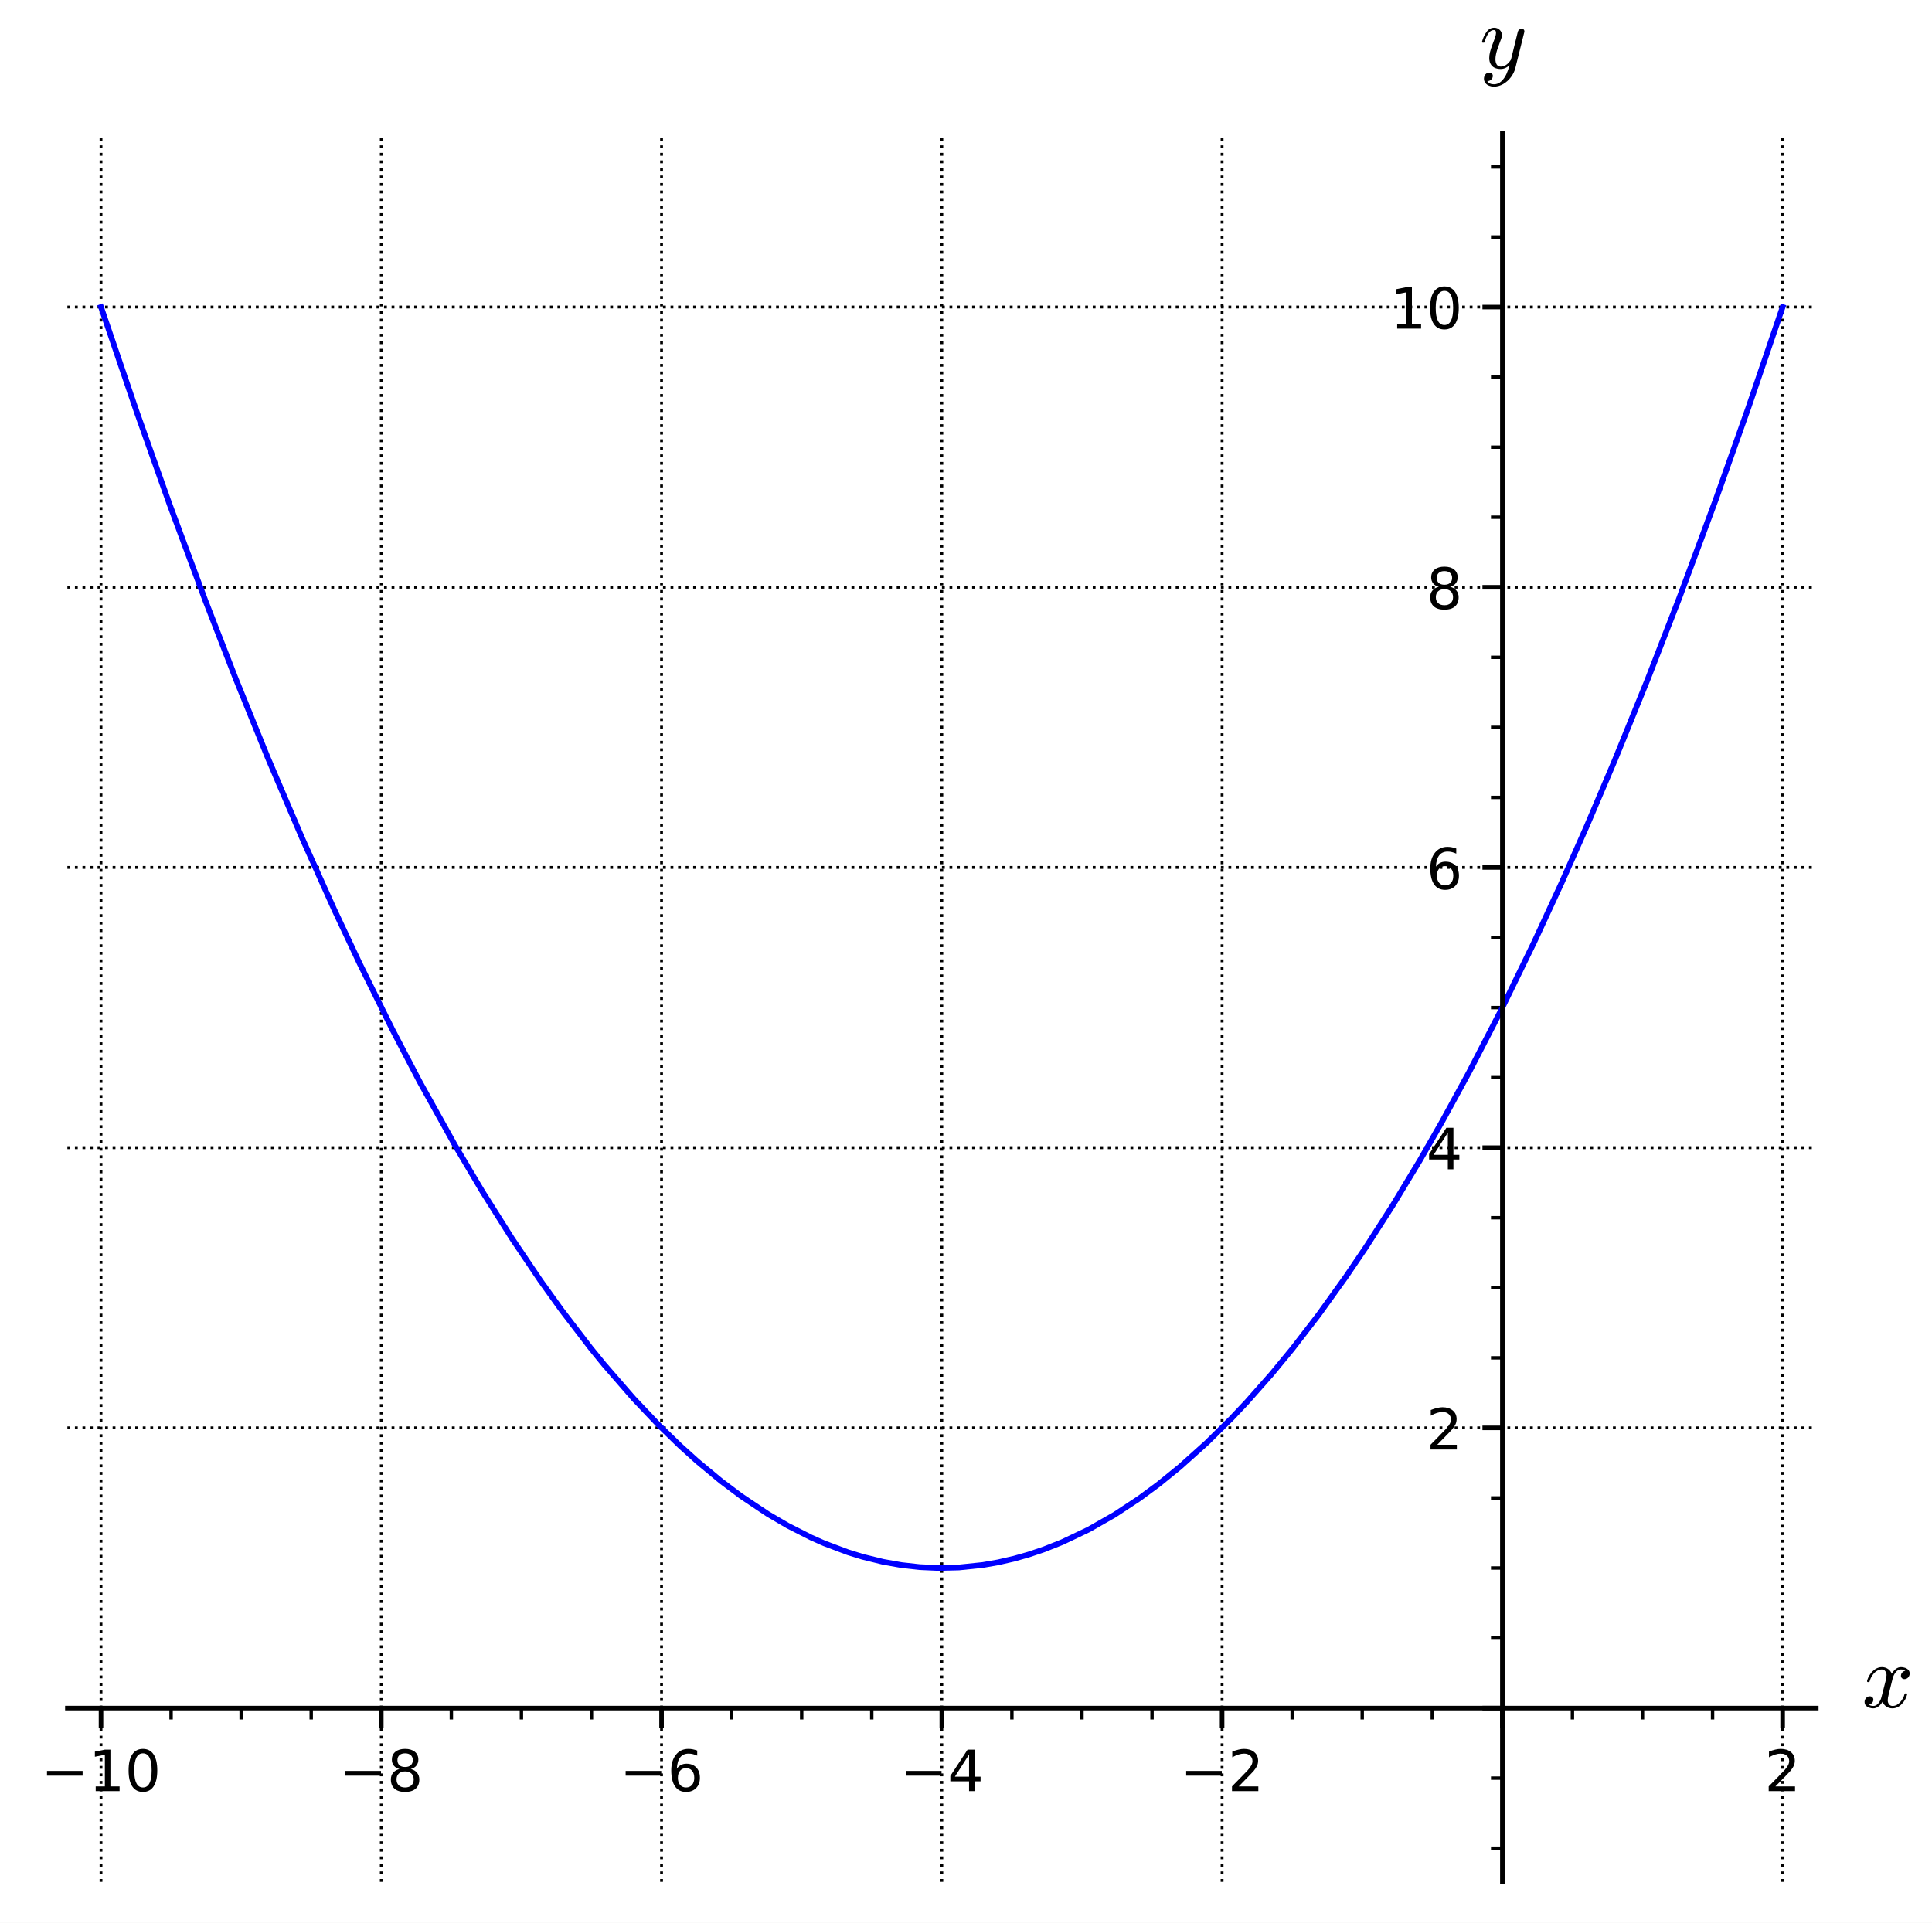
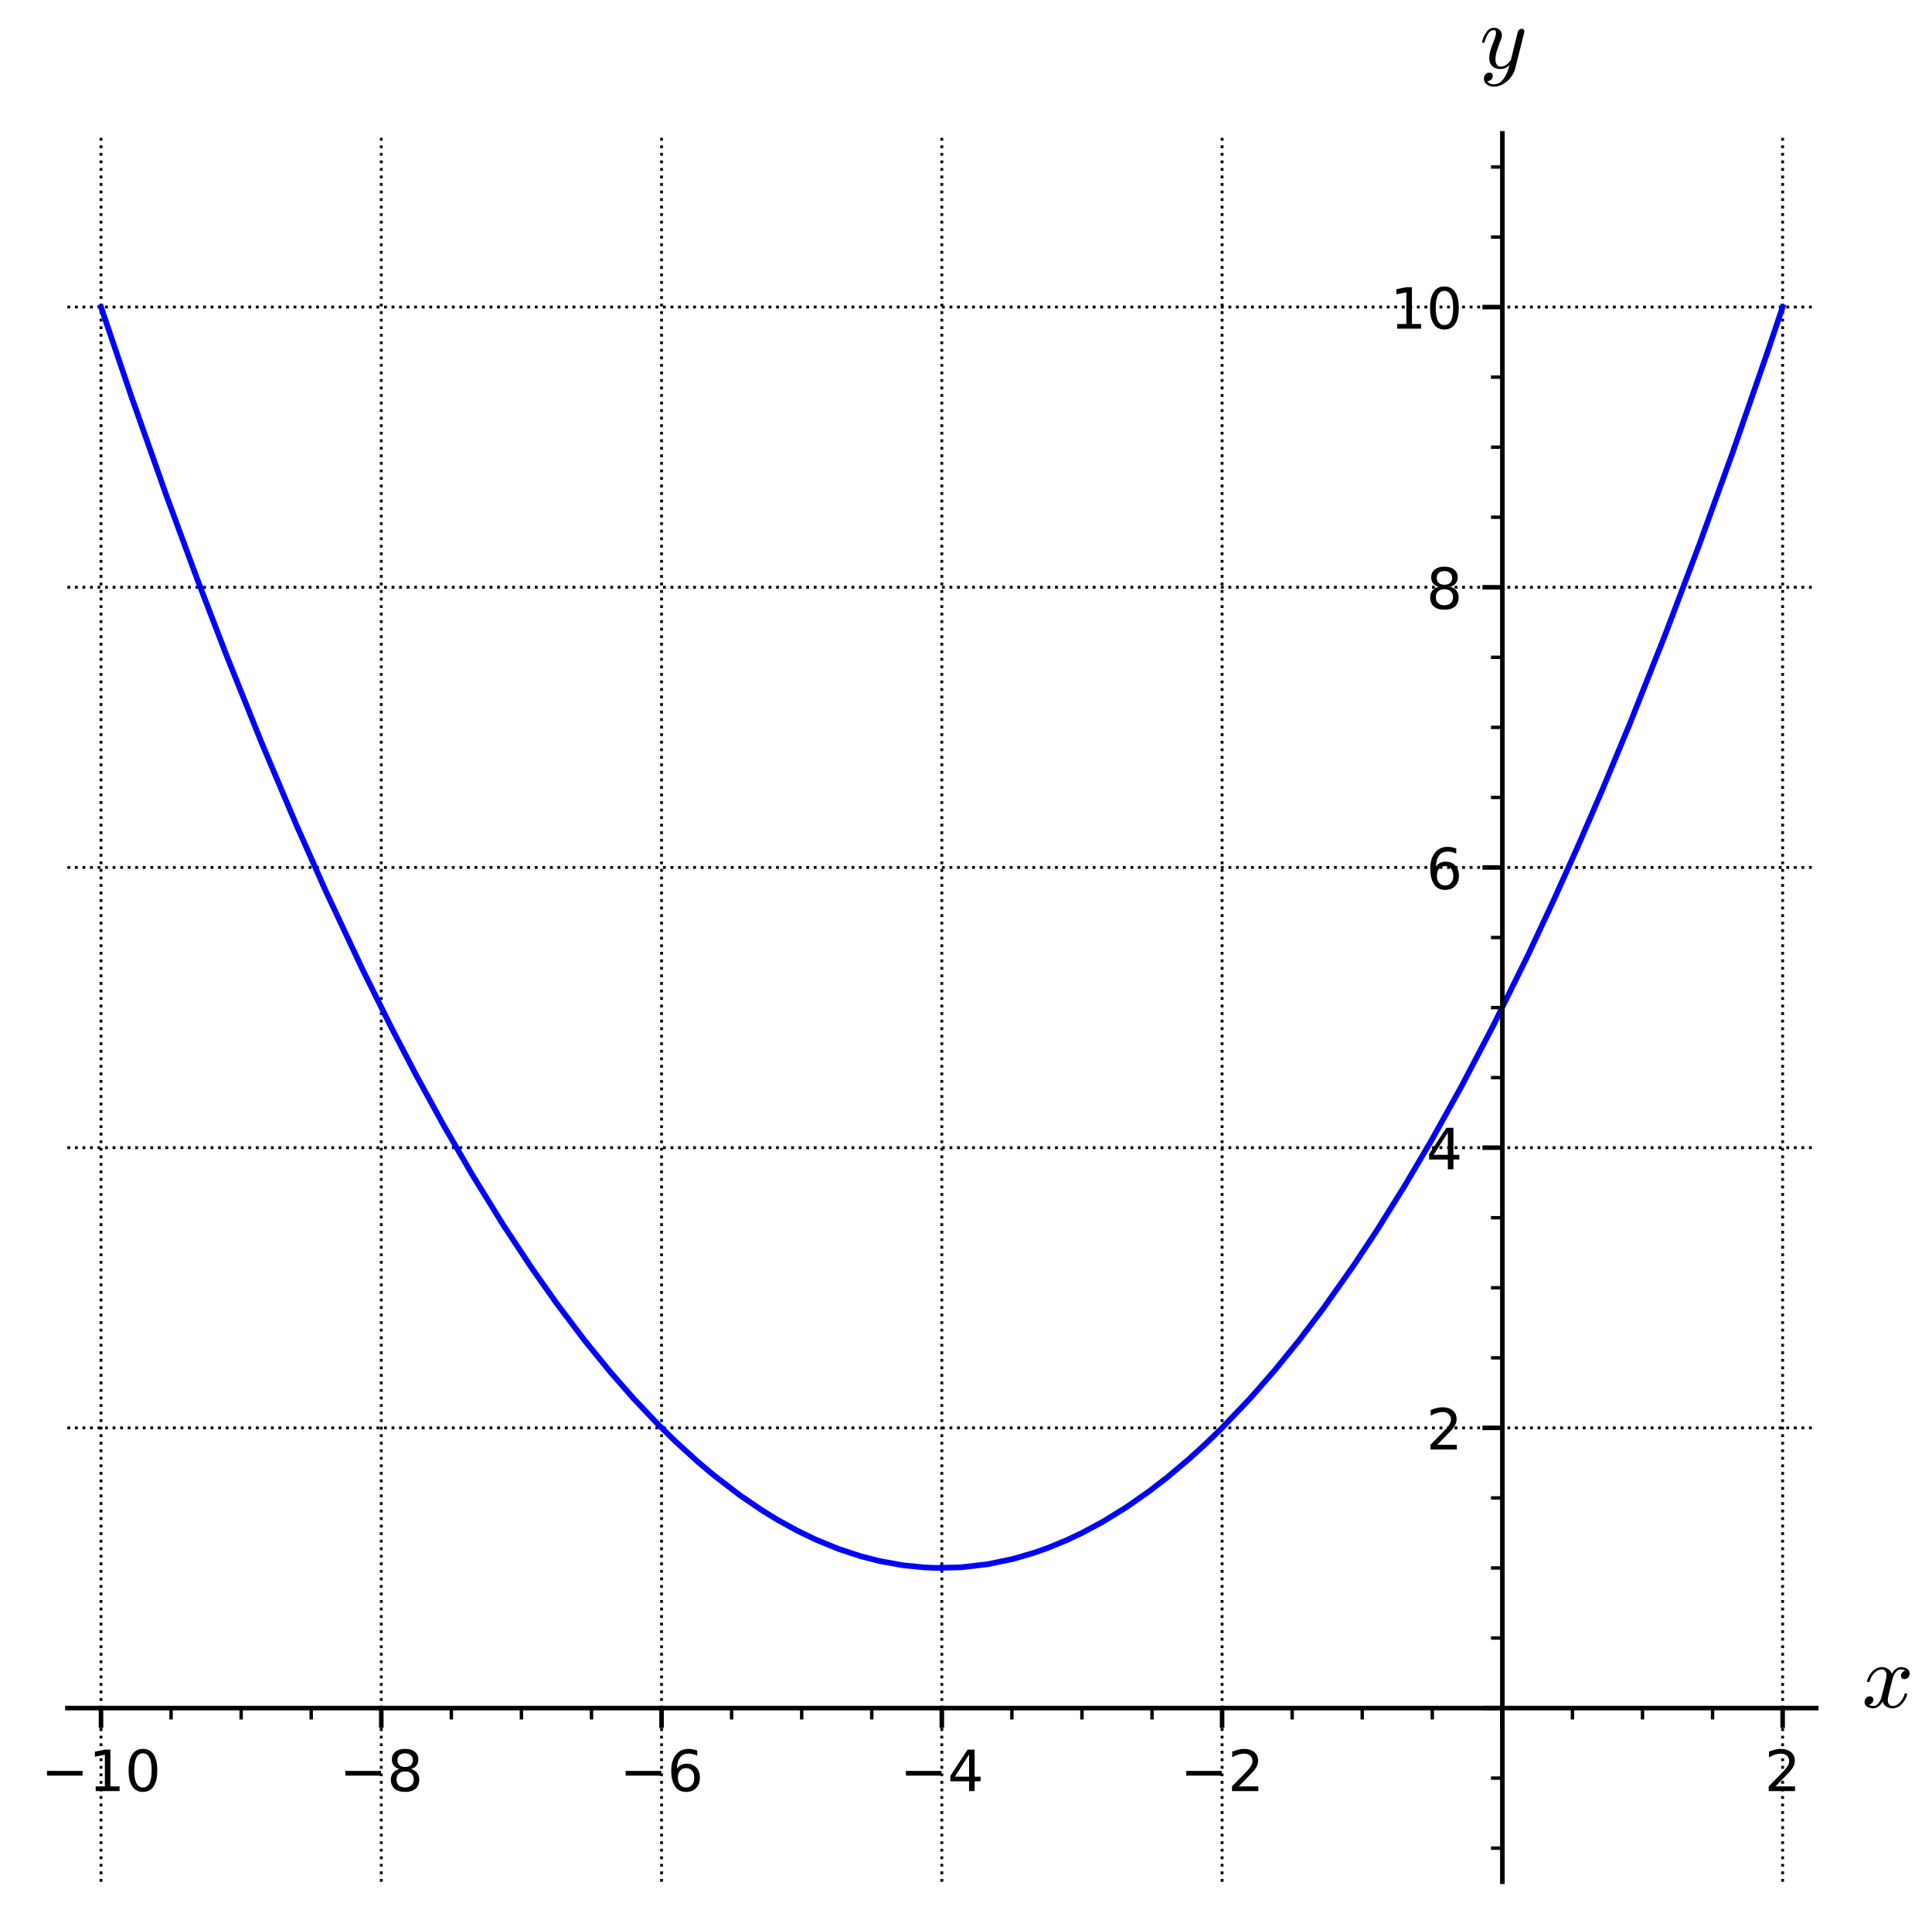
<svg xmlns="http://www.w3.org/2000/svg" xmlns:xlink="http://www.w3.org/1999/xlink" width="339.542pt" height="338.002pt" viewBox="0 0 339.542 338.002" version="1.1">
  <defs>
    <style type="text/css">*{stroke-linejoin: round; stroke-linecap: butt}</style>
  </defs>
  <g id="figure_1">
    <g id="patch_1">
      <path d="M 0 338.002  L 339.542 338.002  L 339.542 0  L 0 0  z " style="fill: #ffffff" />
    </g>
    <g id="axes_1">
      <g id="patch_2">
        <path d="M 11.842 330.803  L 319.202 330.803  L 319.202 23.442  L 11.842 23.442  z " style="fill: #ffffff" />
      </g>
      <g id="matplotlib.axis_1">
        <g id="xtick_1">
          <g id="line2d_1">
-             <path d="M 17.752 330.803  L 17.752 23.442  " clip-path="url(#p2e5cf38511)" style="fill: none; stroke-dasharray: 0.5,0.825; stroke-dashoffset: 0; stroke: #000000; stroke-width: 0.5" />
+             <path d="M 17.752 330.803  L 17.752 23.442  " clip-path="url(#p0ec4d49d59)" style="fill: none; stroke-dasharray: 0.5,0.825; stroke-dashoffset: 0; stroke: #000000; stroke-width: 0.5" />
          </g>
          <g id="line2d_2">
            <defs>
-               <path id="m2b6befa3ab" d="M 0 0  L 0 3.5  " style="stroke: #000000; stroke-width: 0.8" />
+               <path id="mf1448000f3" d="M 0 0  L 0 3.5  " style="stroke: #000000; stroke-width: 0.8" />
            </defs>
            <g>
-               <use xlink:href="#m2b6befa3ab" x="17.752" y="300.264" style="stroke: #000000; stroke-width: 0.8" />
+               <use xlink:href="#mf1448000f3" x="17.752" y="300.264" style="stroke: #000000; stroke-width: 0.8" />
            </g>
          </g>
          <g id="text_1">
            <g transform="translate(7.2 314.862) scale(0.1 -0.1)">
              <defs>
                <path id="DejaVuSans-2212" d="M 678 2272  L 4684 2272  L 4684 1741  L 678 1741  L 678 2272  z " transform="scale(0.015625)" />
                <path id="DejaVuSans-31" d="M 794 531  L 1825 531  L 1825 4091  L 703 3866  L 703 4441  L 1819 4666  L 2450 4666  L 2450 531  L 3481 531  L 3481 0  L 794 0  L 794 531  z " transform="scale(0.015625)" />
                <path id="DejaVuSans-30" d="M 2034 4250  Q 1547 4250 1301 3770  Q 1056 3291 1056 2328  Q 1056 1369 1301 889  Q 1547 409 2034 409  Q 2525 409 2770 889  Q 3016 1369 3016 2328  Q 3016 3291 2770 3770  Q 2525 4250 2034 4250  z M 2034 4750  Q 2819 4750 3233 4129  Q 3647 3509 3647 2328  Q 3647 1150 3233 529  Q 2819 -91 2034 -91  Q 1250 -91 836 529  Q 422 1150 422 2328  Q 422 3509 836 4129  Q 1250 4750 2034 4750  z " transform="scale(0.015625)" />
              </defs>
              <use xlink:href="#DejaVuSans-2212" />
              <use xlink:href="#DejaVuSans-31" x="83.789" />
              <use xlink:href="#DejaVuSans-30" x="147.412" />
            </g>
          </g>
        </g>
        <g id="xtick_2">
          <g id="line2d_3">
-             <path d="M 67.009 330.803  L 67.009 23.442  " clip-path="url(#p2e5cf38511)" style="fill: none; stroke-dasharray: 0.5,0.825; stroke-dashoffset: 0; stroke: #000000; stroke-width: 0.5" />
+             <path d="M 67.009 330.803  L 67.009 23.442  " clip-path="url(#p0ec4d49d59)" style="fill: none; stroke-dasharray: 0.5,0.825; stroke-dashoffset: 0; stroke: #000000; stroke-width: 0.5" />
          </g>
          <g id="line2d_4">
            <g>
-               <use xlink:href="#m2b6befa3ab" x="67.009" y="300.264" style="stroke: #000000; stroke-width: 0.8" />
+               <use xlink:href="#mf1448000f3" x="67.009" y="300.264" style="stroke: #000000; stroke-width: 0.8" />
            </g>
          </g>
          <g id="text_2">
            <g transform="translate(59.63766 314.862) scale(0.1 -0.1)">
              <defs>
                <path id="DejaVuSans-38" d="M 2034 2216  Q 1584 2216 1326 1975  Q 1069 1734 1069 1313  Q 1069 891 1326 650  Q 1584 409 2034 409  Q 2484 409 2743 651  Q 3003 894 3003 1313  Q 3003 1734 2745 1975  Q 2488 2216 2034 2216  z M 1403 2484  Q 997 2584 770 2862  Q 544 3141 544 3541  Q 544 4100 942 4425  Q 1341 4750 2034 4750  Q 2731 4750 3128 4425  Q 3525 4100 3525 3541  Q 3525 3141 3298 2862  Q 3072 2584 2669 2484  Q 3125 2378 3379 2068  Q 3634 1759 3634 1313  Q 3634 634 3220 271  Q 2806 -91 2034 -91  Q 1263 -91 848 271  Q 434 634 434 1313  Q 434 1759 690 2068  Q 947 2378 1403 2484  z M 1172 3481  Q 1172 3119 1398 2916  Q 1625 2713 2034 2713  Q 2441 2713 2670 2916  Q 2900 3119 2900 3481  Q 2900 3844 2670 4047  Q 2441 4250 2034 4250  Q 1625 4250 1398 4047  Q 1172 3844 1172 3481  z " transform="scale(0.015625)" />
              </defs>
              <use xlink:href="#DejaVuSans-2212" />
              <use xlink:href="#DejaVuSans-38" x="83.789" />
            </g>
          </g>
        </g>
        <g id="xtick_3">
          <g id="line2d_5">
-             <path d="M 116.265 330.803  L 116.265 23.442  " clip-path="url(#p2e5cf38511)" style="fill: none; stroke-dasharray: 0.5,0.825; stroke-dashoffset: 0; stroke: #000000; stroke-width: 0.5" />
+             <path d="M 116.265 330.803  L 116.265 23.442  " clip-path="url(#p0ec4d49d59)" style="fill: none; stroke-dasharray: 0.5,0.825; stroke-dashoffset: 0; stroke: #000000; stroke-width: 0.5" />
          </g>
          <g id="line2d_6">
            <g>
-               <use xlink:href="#m2b6befa3ab" x="116.265" y="300.264" style="stroke: #000000; stroke-width: 0.8" />
+               <use xlink:href="#mf1448000f3" x="116.265" y="300.264" style="stroke: #000000; stroke-width: 0.8" />
            </g>
          </g>
          <g id="text_3">
            <g transform="translate(108.8941 314.862) scale(0.1 -0.1)">
              <defs>
                <path id="DejaVuSans-36" d="M 2113 2584  Q 1688 2584 1439 2293  Q 1191 2003 1191 1497  Q 1191 994 1439 701  Q 1688 409 2113 409  Q 2538 409 2786 701  Q 3034 994 3034 1497  Q 3034 2003 2786 2293  Q 2538 2584 2113 2584  z M 3366 4563  L 3366 3988  Q 3128 4100 2886 4159  Q 2644 4219 2406 4219  Q 1781 4219 1451 3797  Q 1122 3375 1075 2522  Q 1259 2794 1537 2939  Q 1816 3084 2150 3084  Q 2853 3084 3261 2657  Q 3669 2231 3669 1497  Q 3669 778 3244 343  Q 2819 -91 2113 -91  Q 1303 -91 875 529  Q 447 1150 447 2328  Q 447 3434 972 4092  Q 1497 4750 2381 4750  Q 2619 4750 2861 4703  Q 3103 4656 3366 4563  z " transform="scale(0.015625)" />
              </defs>
              <use xlink:href="#DejaVuSans-2212" />
              <use xlink:href="#DejaVuSans-36" x="83.789" />
            </g>
          </g>
        </g>
        <g id="xtick_4">
          <g id="line2d_7">
-             <path d="M 165.522 330.803  L 165.522 23.442  " clip-path="url(#p2e5cf38511)" style="fill: none; stroke-dasharray: 0.5,0.825; stroke-dashoffset: 0; stroke: #000000; stroke-width: 0.5" />
+             <path d="M 165.522 330.803  L 165.522 23.442  " clip-path="url(#p0ec4d49d59)" style="fill: none; stroke-dasharray: 0.5,0.825; stroke-dashoffset: 0; stroke: #000000; stroke-width: 0.5" />
          </g>
          <g id="line2d_8">
            <g>
-               <use xlink:href="#m2b6befa3ab" x="165.522" y="300.264" style="stroke: #000000; stroke-width: 0.8" />
+               <use xlink:href="#mf1448000f3" x="165.522" y="300.264" style="stroke: #000000; stroke-width: 0.8" />
            </g>
          </g>
          <g id="text_4">
            <g transform="translate(158.1505 314.862) scale(0.1 -0.1)">
              <defs>
                <path id="DejaVuSans-34" d="M 2419 4116  L 825 1625  L 2419 1625  L 2419 4116  z M 2253 4666  L 3047 4666  L 3047 1625  L 3713 1625  L 3713 1100  L 3047 1100  L 3047 0  L 2419 0  L 2419 1100  L 313 1100  L 313 1709  L 2253 4666  z " transform="scale(0.015625)" />
              </defs>
              <use xlink:href="#DejaVuSans-2212" />
              <use xlink:href="#DejaVuSans-34" x="83.789" />
            </g>
          </g>
        </g>
        <g id="xtick_5">
          <g id="line2d_9">
-             <path d="M 214.778 330.803  L 214.778 23.442  " clip-path="url(#p2e5cf38511)" style="fill: none; stroke-dasharray: 0.5,0.825; stroke-dashoffset: 0; stroke: #000000; stroke-width: 0.5" />
+             <path d="M 214.778 330.803  L 214.778 23.442  " clip-path="url(#p0ec4d49d59)" style="fill: none; stroke-dasharray: 0.5,0.825; stroke-dashoffset: 0; stroke: #000000; stroke-width: 0.5" />
          </g>
          <g id="line2d_10">
            <g>
-               <use xlink:href="#m2b6befa3ab" x="214.778" y="300.264" style="stroke: #000000; stroke-width: 0.8" />
+               <use xlink:href="#mf1448000f3" x="214.778" y="300.264" style="stroke: #000000; stroke-width: 0.8" />
            </g>
          </g>
          <g id="text_5">
            <g transform="translate(207.4069 314.862) scale(0.1 -0.1)">
              <defs>
                <path id="DejaVuSans-32" d="M 1228 531  L 3431 531  L 3431 0  L 469 0  L 469 531  Q 828 903 1448 1529  Q 2069 2156 2228 2338  Q 2531 2678 2651 2914  Q 2772 3150 2772 3378  Q 2772 3750 2511 3984  Q 2250 4219 1831 4219  Q 1534 4219 1204 4116  Q 875 4013 500 3803  L 500 4441  Q 881 4594 1212 4672  Q 1544 4750 1819 4750  Q 2544 4750 2975 4387  Q 3406 4025 3406 3419  Q 3406 3131 3298 2873  Q 3191 2616 2906 2266  Q 2828 2175 2409 1742  Q 1991 1309 1228 531  z " transform="scale(0.015625)" />
              </defs>
              <use xlink:href="#DejaVuSans-2212" />
              <use xlink:href="#DejaVuSans-32" x="83.789" />
            </g>
          </g>
        </g>
        <g id="xtick_6">
          <g id="line2d_11">
-             <path d="M 264.034 330.803  L 264.034 23.442  " clip-path="url(#p2e5cf38511)" style="fill: none; stroke-dasharray: 0.5,0.825; stroke-dashoffset: 0; stroke: #000000; stroke-width: 0.5" />
+             <path d="M 264.034 330.803  L 264.034 23.442  " clip-path="url(#p0ec4d49d59)" style="fill: none; stroke-dasharray: 0.5,0.825; stroke-dashoffset: 0; stroke: #000000; stroke-width: 0.5" />
          </g>
          <g id="line2d_12">
            <g>
-               <use xlink:href="#m2b6befa3ab" x="264.034" y="300.264" style="stroke: #000000; stroke-width: 0.8" />
+               <use xlink:href="#mf1448000f3" x="264.034" y="300.264" style="stroke: #000000; stroke-width: 0.8" />
            </g>
          </g>
        </g>
        <g id="xtick_7">
          <g id="line2d_13">
-             <path d="M 313.291 330.803  L 313.291 23.442  " clip-path="url(#p2e5cf38511)" style="fill: none; stroke-dasharray: 0.5,0.825; stroke-dashoffset: 0; stroke: #000000; stroke-width: 0.5" />
+             <path d="M 313.291 330.803  L 313.291 23.442  " clip-path="url(#p0ec4d49d59)" style="fill: none; stroke-dasharray: 0.5,0.825; stroke-dashoffset: 0; stroke: #000000; stroke-width: 0.5" />
          </g>
          <g id="line2d_14">
            <g>
-               <use xlink:href="#m2b6befa3ab" x="313.291" y="300.264" style="stroke: #000000; stroke-width: 0.8" />
+               <use xlink:href="#mf1448000f3" x="313.291" y="300.264" style="stroke: #000000; stroke-width: 0.8" />
            </g>
          </g>
          <g id="text_6">
            <g transform="translate(310.1096 314.862) scale(0.1 -0.1)">
              <use xlink:href="#DejaVuSans-32" />
            </g>
          </g>
        </g>
        <g id="xtick_8">
          <g id="line2d_15">
            <defs>
-               <path id="m2a0c845226" d="M 0 0  L 0 2  " style="stroke: #000000; stroke-width: 0.6" />
+               <path id="mf81e486d5d" d="M 0 0  L 0 2  " style="stroke: #000000; stroke-width: 0.6" />
            </defs>
            <g>
-               <use xlink:href="#m2a0c845226" x="30.066" y="300.264" style="stroke: #000000; stroke-width: 0.6" />
+               <use xlink:href="#mf81e486d5d" x="30.066" y="300.264" style="stroke: #000000; stroke-width: 0.6" />
            </g>
          </g>
        </g>
        <g id="xtick_9">
          <g id="line2d_16">
            <g>
-               <use xlink:href="#m2a0c845226" x="42.381" y="300.264" style="stroke: #000000; stroke-width: 0.6" />
+               <use xlink:href="#mf81e486d5d" x="42.381" y="300.264" style="stroke: #000000; stroke-width: 0.6" />
            </g>
          </g>
        </g>
        <g id="xtick_10">
          <g id="line2d_17">
            <g>
-               <use xlink:href="#m2a0c845226" x="54.695" y="300.264" style="stroke: #000000; stroke-width: 0.6" />
+               <use xlink:href="#mf81e486d5d" x="54.695" y="300.264" style="stroke: #000000; stroke-width: 0.6" />
            </g>
          </g>
        </g>
        <g id="xtick_11">
          <g id="line2d_18">
            <g>
-               <use xlink:href="#m2a0c845226" x="79.323" y="300.264" style="stroke: #000000; stroke-width: 0.6" />
+               <use xlink:href="#mf81e486d5d" x="79.323" y="300.264" style="stroke: #000000; stroke-width: 0.6" />
            </g>
          </g>
        </g>
        <g id="xtick_12">
          <g id="line2d_19">
            <g>
-               <use xlink:href="#m2a0c845226" x="91.637" y="300.264" style="stroke: #000000; stroke-width: 0.6" />
+               <use xlink:href="#mf81e486d5d" x="91.637" y="300.264" style="stroke: #000000; stroke-width: 0.6" />
            </g>
          </g>
        </g>
        <g id="xtick_13">
          <g id="line2d_20">
            <g>
-               <use xlink:href="#m2a0c845226" x="103.951" y="300.264" style="stroke: #000000; stroke-width: 0.6" />
+               <use xlink:href="#mf81e486d5d" x="103.951" y="300.264" style="stroke: #000000; stroke-width: 0.6" />
            </g>
          </g>
        </g>
        <g id="xtick_14">
          <g id="line2d_21">
            <g>
-               <use xlink:href="#m2a0c845226" x="128.579" y="300.264" style="stroke: #000000; stroke-width: 0.6" />
+               <use xlink:href="#mf81e486d5d" x="128.579" y="300.264" style="stroke: #000000; stroke-width: 0.6" />
            </g>
          </g>
        </g>
        <g id="xtick_15">
          <g id="line2d_22">
            <g>
-               <use xlink:href="#m2a0c845226" x="140.893" y="300.264" style="stroke: #000000; stroke-width: 0.6" />
+               <use xlink:href="#mf81e486d5d" x="140.893" y="300.264" style="stroke: #000000; stroke-width: 0.6" />
            </g>
          </g>
        </g>
        <g id="xtick_16">
          <g id="line2d_23">
            <g>
-               <use xlink:href="#m2a0c845226" x="153.207" y="300.264" style="stroke: #000000; stroke-width: 0.6" />
+               <use xlink:href="#mf81e486d5d" x="153.207" y="300.264" style="stroke: #000000; stroke-width: 0.6" />
            </g>
          </g>
        </g>
        <g id="xtick_17">
          <g id="line2d_24">
            <g>
-               <use xlink:href="#m2a0c845226" x="177.836" y="300.264" style="stroke: #000000; stroke-width: 0.6" />
+               <use xlink:href="#mf81e486d5d" x="177.836" y="300.264" style="stroke: #000000; stroke-width: 0.6" />
            </g>
          </g>
        </g>
        <g id="xtick_18">
          <g id="line2d_25">
            <g>
-               <use xlink:href="#m2a0c845226" x="190.15" y="300.264" style="stroke: #000000; stroke-width: 0.6" />
+               <use xlink:href="#mf81e486d5d" x="190.15" y="300.264" style="stroke: #000000; stroke-width: 0.6" />
            </g>
          </g>
        </g>
        <g id="xtick_19">
          <g id="line2d_26">
            <g>
-               <use xlink:href="#m2a0c845226" x="202.464" y="300.264" style="stroke: #000000; stroke-width: 0.6" />
+               <use xlink:href="#mf81e486d5d" x="202.464" y="300.264" style="stroke: #000000; stroke-width: 0.6" />
            </g>
          </g>
        </g>
        <g id="xtick_20">
          <g id="line2d_27">
            <g>
-               <use xlink:href="#m2a0c845226" x="227.092" y="300.264" style="stroke: #000000; stroke-width: 0.6" />
+               <use xlink:href="#mf81e486d5d" x="227.092" y="300.264" style="stroke: #000000; stroke-width: 0.6" />
            </g>
          </g>
        </g>
        <g id="xtick_21">
          <g id="line2d_28">
            <g>
-               <use xlink:href="#m2a0c845226" x="239.406" y="300.264" style="stroke: #000000; stroke-width: 0.6" />
+               <use xlink:href="#mf81e486d5d" x="239.406" y="300.264" style="stroke: #000000; stroke-width: 0.6" />
            </g>
          </g>
        </g>
        <g id="xtick_22">
          <g id="line2d_29">
            <g>
-               <use xlink:href="#m2a0c845226" x="251.72" y="300.264" style="stroke: #000000; stroke-width: 0.6" />
+               <use xlink:href="#mf81e486d5d" x="251.72" y="300.264" style="stroke: #000000; stroke-width: 0.6" />
            </g>
          </g>
        </g>
        <g id="xtick_23">
          <g id="line2d_30">
            <g>
-               <use xlink:href="#m2a0c845226" x="276.348" y="300.264" style="stroke: #000000; stroke-width: 0.6" />
+               <use xlink:href="#mf81e486d5d" x="276.348" y="300.264" style="stroke: #000000; stroke-width: 0.6" />
            </g>
          </g>
        </g>
        <g id="xtick_24">
          <g id="line2d_31">
            <g>
-               <use xlink:href="#m2a0c845226" x="288.663" y="300.264" style="stroke: #000000; stroke-width: 0.6" />
+               <use xlink:href="#mf81e486d5d" x="288.663" y="300.264" style="stroke: #000000; stroke-width: 0.6" />
            </g>
          </g>
        </g>
        <g id="xtick_25">
          <g id="line2d_32">
            <g>
-               <use xlink:href="#m2a0c845226" x="300.977" y="300.264" style="stroke: #000000; stroke-width: 0.6" />
+               <use xlink:href="#mf81e486d5d" x="300.977" y="300.264" style="stroke: #000000; stroke-width: 0.6" />
            </g>
          </g>
        </g>
        <g id="text_7">
          <g transform="translate(327.2016 300.2635) scale(0.16 -0.16)">
            <defs>
              <path id="Cmmi10-78" d="M 500 184  Q 613 97 819 97  Q 1019 97 1172 289  Q 1325 481 1381 709  L 1672 1844  Q 1741 2153 1741 2266  Q 1741 2425 1652 2544  Q 1563 2663 1403 2663  Q 1200 2663 1022 2536  Q 844 2409 722 2214  Q 600 2019 550 1819  Q 538 1778 500 1778  L 422 1778  Q 372 1778 372 1838  L 372 1856  Q 434 2094 584 2320  Q 734 2547 951 2687  Q 1169 2828 1416 2828  Q 1650 2828 1839 2703  Q 2028 2578 2106 2363  Q 2216 2559 2386 2693  Q 2556 2828 2759 2828  Q 2897 2828 3040 2779  Q 3184 2731 3275 2631  Q 3366 2531 3366 2381  Q 3366 2219 3261 2101  Q 3156 1984 2994 1984  Q 2891 1984 2822 2050  Q 2753 2116 2753 2216  Q 2753 2350 2845 2451  Q 2938 2553 3066 2572  Q 2950 2663 2747 2663  Q 2541 2663 2389 2472  Q 2238 2281 2175 2047  L 1894 916  Q 1825 659 1825 494  Q 1825 331 1917 214  Q 2009 97 2163 97  Q 2463 97 2698 361  Q 2934 625 3009 941  Q 3022 978 3059 978  L 3138 978  Q 3163 978 3178 961  Q 3194 944 3194 922  Q 3194 916 3188 903  Q 3097 522 2806 225  Q 2516 -72 2150 -72  Q 1916 -72 1727 54  Q 1538 181 1459 397  Q 1359 209 1182 68  Q 1006 -72 806 -72  Q 669 -72 523 -23  Q 378 25 287 125  Q 197 225 197 378  Q 197 528 301 651  Q 406 775 563 775  Q 669 775 741 711  Q 813 647 813 544  Q 813 409 723 309  Q 634 209 500 184  z " transform="scale(0.015625)" />
            </defs>
            <use xlink:href="#Cmmi10-78" transform="translate(0 0.8125)" />
          </g>
        </g>
      </g>
      <g id="matplotlib.axis_2">
        <g id="ytick_1">
          <g id="line2d_33">
-             <path d="M 11.842 300.264  L 319.202 300.264  " clip-path="url(#p2e5cf38511)" style="fill: none; stroke-dasharray: 0.5,0.825; stroke-dashoffset: 0; stroke: #000000; stroke-width: 0.5" />
+             <path d="M 11.842 300.264  L 319.202 300.264  " clip-path="url(#p0ec4d49d59)" style="fill: none; stroke-dasharray: 0.5,0.825; stroke-dashoffset: 0; stroke: #000000; stroke-width: 0.5" />
          </g>
          <g id="line2d_34">
            <defs>
-               <path id="m3a8676b54f" d="M 0 0  L -3.5 0  " style="stroke: #000000; stroke-width: 0.8" />
+               <path id="mfb06ad7c0f" d="M 0 0  L -3.5 0  " style="stroke: #000000; stroke-width: 0.8" />
            </defs>
            <g>
-               <use xlink:href="#m3a8676b54f" x="264.034" y="300.264" style="stroke: #000000; stroke-width: 0.8" />
+               <use xlink:href="#mfb06ad7c0f" x="264.034" y="300.264" style="stroke: #000000; stroke-width: 0.8" />
            </g>
          </g>
        </g>
        <g id="ytick_2">
          <g id="line2d_35">
-             <path d="M 11.842 251.007  L 319.202 251.007  " clip-path="url(#p2e5cf38511)" style="fill: none; stroke-dasharray: 0.5,0.825; stroke-dashoffset: 0; stroke: #000000; stroke-width: 0.5" />
+             <path d="M 11.842 251.007  L 319.202 251.007  " clip-path="url(#p0ec4d49d59)" style="fill: none; stroke-dasharray: 0.5,0.825; stroke-dashoffset: 0; stroke: #000000; stroke-width: 0.5" />
          </g>
          <g id="line2d_36">
            <g>
-               <use xlink:href="#m3a8676b54f" x="264.034" y="251.007" style="stroke: #000000; stroke-width: 0.8" />
+               <use xlink:href="#mfb06ad7c0f" x="264.034" y="251.007" style="stroke: #000000; stroke-width: 0.8" />
            </g>
          </g>
          <g id="text_8">
            <g transform="translate(250.6719 254.8063) scale(0.1 -0.1)">
              <use xlink:href="#DejaVuSans-32" />
            </g>
          </g>
        </g>
        <g id="ytick_3">
          <g id="line2d_37">
-             <path d="M 11.842 201.751  L 319.202 201.751  " clip-path="url(#p2e5cf38511)" style="fill: none; stroke-dasharray: 0.5,0.825; stroke-dashoffset: 0; stroke: #000000; stroke-width: 0.5" />
+             <path d="M 11.842 201.751  L 319.202 201.751  " clip-path="url(#p0ec4d49d59)" style="fill: none; stroke-dasharray: 0.5,0.825; stroke-dashoffset: 0; stroke: #000000; stroke-width: 0.5" />
          </g>
          <g id="line2d_38">
            <g>
-               <use xlink:href="#m3a8676b54f" x="264.034" y="201.751" style="stroke: #000000; stroke-width: 0.8" />
+               <use xlink:href="#mfb06ad7c0f" x="264.034" y="201.751" style="stroke: #000000; stroke-width: 0.8" />
            </g>
          </g>
          <g id="text_9">
            <g transform="translate(250.6719 205.5499) scale(0.1 -0.1)">
              <use xlink:href="#DejaVuSans-34" />
            </g>
          </g>
        </g>
        <g id="ytick_4">
          <g id="line2d_39">
-             <path d="M 11.842 152.494  L 319.202 152.494  " clip-path="url(#p2e5cf38511)" style="fill: none; stroke-dasharray: 0.5,0.825; stroke-dashoffset: 0; stroke: #000000; stroke-width: 0.5" />
+             <path d="M 11.842 152.494  L 319.202 152.494  " clip-path="url(#p0ec4d49d59)" style="fill: none; stroke-dasharray: 0.5,0.825; stroke-dashoffset: 0; stroke: #000000; stroke-width: 0.5" />
          </g>
          <g id="line2d_40">
            <g>
-               <use xlink:href="#m3a8676b54f" x="264.034" y="152.494" style="stroke: #000000; stroke-width: 0.8" />
+               <use xlink:href="#mfb06ad7c0f" x="264.034" y="152.494" style="stroke: #000000; stroke-width: 0.8" />
            </g>
          </g>
          <g id="text_10">
            <g transform="translate(250.6719 156.2935) scale(0.1 -0.1)">
              <use xlink:href="#DejaVuSans-36" />
            </g>
          </g>
        </g>
        <g id="ytick_5">
          <g id="line2d_41">
-             <path d="M 11.842 103.238  L 319.202 103.238  " clip-path="url(#p2e5cf38511)" style="fill: none; stroke-dasharray: 0.5,0.825; stroke-dashoffset: 0; stroke: #000000; stroke-width: 0.5" />
+             <path d="M 11.842 103.238  L 319.202 103.238  " clip-path="url(#p0ec4d49d59)" style="fill: none; stroke-dasharray: 0.5,0.825; stroke-dashoffset: 0; stroke: #000000; stroke-width: 0.5" />
          </g>
          <g id="line2d_42">
            <g>
-               <use xlink:href="#m3a8676b54f" x="264.034" y="103.238" style="stroke: #000000; stroke-width: 0.8" />
+               <use xlink:href="#mfb06ad7c0f" x="264.034" y="103.238" style="stroke: #000000; stroke-width: 0.8" />
            </g>
          </g>
          <g id="text_11">
            <g transform="translate(250.6719 107.0371) scale(0.1 -0.1)">
              <use xlink:href="#DejaVuSans-38" />
            </g>
          </g>
        </g>
        <g id="ytick_6">
          <g id="line2d_43">
-             <path d="M 11.842 53.981  L 319.202 53.981  " clip-path="url(#p2e5cf38511)" style="fill: none; stroke-dasharray: 0.5,0.825; stroke-dashoffset: 0; stroke: #000000; stroke-width: 0.5" />
+             <path d="M 11.842 53.981  L 319.202 53.981  " clip-path="url(#p0ec4d49d59)" style="fill: none; stroke-dasharray: 0.5,0.825; stroke-dashoffset: 0; stroke: #000000; stroke-width: 0.5" />
          </g>
          <g id="line2d_44">
            <g>
-               <use xlink:href="#m3a8676b54f" x="264.034" y="53.981" style="stroke: #000000; stroke-width: 0.8" />
+               <use xlink:href="#mfb06ad7c0f" x="264.034" y="53.981" style="stroke: #000000; stroke-width: 0.8" />
            </g>
          </g>
          <g id="text_12">
            <g transform="translate(244.3094 57.78069) scale(0.1 -0.1)">
              <use xlink:href="#DejaVuSans-31" />
              <use xlink:href="#DejaVuSans-30" x="63.623" />
            </g>
          </g>
        </g>
        <g id="ytick_7">
          <g id="line2d_45">
            <defs>
-               <path id="mf2a7429d3a" d="M 0 0  L -2 0  " style="stroke: #000000; stroke-width: 0.6" />
+               <path id="m17e24ec2a6" d="M 0 0  L -2 0  " style="stroke: #000000; stroke-width: 0.6" />
            </defs>
            <g>
-               <use xlink:href="#mf2a7429d3a" x="264.034" y="324.892" style="stroke: #000000; stroke-width: 0.6" />
+               <use xlink:href="#m17e24ec2a6" x="264.034" y="324.892" style="stroke: #000000; stroke-width: 0.6" />
            </g>
          </g>
        </g>
        <g id="ytick_8">
          <g id="line2d_46">
            <g>
-               <use xlink:href="#mf2a7429d3a" x="264.034" y="312.578" style="stroke: #000000; stroke-width: 0.6" />
+               <use xlink:href="#m17e24ec2a6" x="264.034" y="312.578" style="stroke: #000000; stroke-width: 0.6" />
            </g>
          </g>
        </g>
        <g id="ytick_9">
          <g id="line2d_47">
            <g>
-               <use xlink:href="#mf2a7429d3a" x="264.034" y="287.949" style="stroke: #000000; stroke-width: 0.6" />
+               <use xlink:href="#m17e24ec2a6" x="264.034" y="287.949" style="stroke: #000000; stroke-width: 0.6" />
            </g>
          </g>
        </g>
        <g id="ytick_10">
          <g id="line2d_48">
            <g>
-               <use xlink:href="#mf2a7429d3a" x="264.034" y="275.635" style="stroke: #000000; stroke-width: 0.6" />
+               <use xlink:href="#m17e24ec2a6" x="264.034" y="275.635" style="stroke: #000000; stroke-width: 0.6" />
            </g>
          </g>
        </g>
        <g id="ytick_11">
          <g id="line2d_49">
            <g>
-               <use xlink:href="#mf2a7429d3a" x="264.034" y="263.321" style="stroke: #000000; stroke-width: 0.6" />
+               <use xlink:href="#m17e24ec2a6" x="264.034" y="263.321" style="stroke: #000000; stroke-width: 0.6" />
            </g>
          </g>
        </g>
        <g id="ytick_12">
          <g id="line2d_50">
            <g>
-               <use xlink:href="#mf2a7429d3a" x="264.034" y="238.693" style="stroke: #000000; stroke-width: 0.6" />
+               <use xlink:href="#m17e24ec2a6" x="264.034" y="238.693" style="stroke: #000000; stroke-width: 0.6" />
            </g>
          </g>
        </g>
        <g id="ytick_13">
          <g id="line2d_51">
            <g>
-               <use xlink:href="#mf2a7429d3a" x="264.034" y="226.379" style="stroke: #000000; stroke-width: 0.6" />
+               <use xlink:href="#m17e24ec2a6" x="264.034" y="226.379" style="stroke: #000000; stroke-width: 0.6" />
            </g>
          </g>
        </g>
        <g id="ytick_14">
          <g id="line2d_52">
            <g>
-               <use xlink:href="#mf2a7429d3a" x="264.034" y="214.065" style="stroke: #000000; stroke-width: 0.6" />
+               <use xlink:href="#m17e24ec2a6" x="264.034" y="214.065" style="stroke: #000000; stroke-width: 0.6" />
            </g>
          </g>
        </g>
        <g id="ytick_15">
          <g id="line2d_53">
            <g>
-               <use xlink:href="#mf2a7429d3a" x="264.034" y="189.437" style="stroke: #000000; stroke-width: 0.6" />
+               <use xlink:href="#m17e24ec2a6" x="264.034" y="189.437" style="stroke: #000000; stroke-width: 0.6" />
            </g>
          </g>
        </g>
        <g id="ytick_16">
          <g id="line2d_54">
            <g>
-               <use xlink:href="#mf2a7429d3a" x="264.034" y="177.123" style="stroke: #000000; stroke-width: 0.6" />
+               <use xlink:href="#m17e24ec2a6" x="264.034" y="177.123" style="stroke: #000000; stroke-width: 0.6" />
            </g>
          </g>
        </g>
        <g id="ytick_17">
          <g id="line2d_55">
            <g>
-               <use xlink:href="#mf2a7429d3a" x="264.034" y="164.808" style="stroke: #000000; stroke-width: 0.6" />
+               <use xlink:href="#m17e24ec2a6" x="264.034" y="164.808" style="stroke: #000000; stroke-width: 0.6" />
            </g>
          </g>
        </g>
        <g id="ytick_18">
          <g id="line2d_56">
            <g>
-               <use xlink:href="#mf2a7429d3a" x="264.034" y="140.18" style="stroke: #000000; stroke-width: 0.6" />
+               <use xlink:href="#m17e24ec2a6" x="264.034" y="140.18" style="stroke: #000000; stroke-width: 0.6" />
            </g>
          </g>
        </g>
        <g id="ytick_19">
          <g id="line2d_57">
            <g>
-               <use xlink:href="#mf2a7429d3a" x="264.034" y="127.866" style="stroke: #000000; stroke-width: 0.6" />
+               <use xlink:href="#m17e24ec2a6" x="264.034" y="127.866" style="stroke: #000000; stroke-width: 0.6" />
            </g>
          </g>
        </g>
        <g id="ytick_20">
          <g id="line2d_58">
            <g>
-               <use xlink:href="#mf2a7429d3a" x="264.034" y="115.552" style="stroke: #000000; stroke-width: 0.6" />
+               <use xlink:href="#m17e24ec2a6" x="264.034" y="115.552" style="stroke: #000000; stroke-width: 0.6" />
            </g>
          </g>
        </g>
        <g id="ytick_21">
          <g id="line2d_59">
            <g>
-               <use xlink:href="#mf2a7429d3a" x="264.034" y="90.924" style="stroke: #000000; stroke-width: 0.6" />
+               <use xlink:href="#m17e24ec2a6" x="264.034" y="90.924" style="stroke: #000000; stroke-width: 0.6" />
            </g>
          </g>
        </g>
        <g id="ytick_22">
          <g id="line2d_60">
            <g>
-               <use xlink:href="#mf2a7429d3a" x="264.034" y="78.61" style="stroke: #000000; stroke-width: 0.6" />
+               <use xlink:href="#m17e24ec2a6" x="264.034" y="78.61" style="stroke: #000000; stroke-width: 0.6" />
            </g>
          </g>
        </g>
        <g id="ytick_23">
          <g id="line2d_61">
            <g>
-               <use xlink:href="#mf2a7429d3a" x="264.034" y="66.296" style="stroke: #000000; stroke-width: 0.6" />
+               <use xlink:href="#m17e24ec2a6" x="264.034" y="66.296" style="stroke: #000000; stroke-width: 0.6" />
            </g>
          </g>
        </g>
        <g id="ytick_24">
          <g id="line2d_62">
            <g>
-               <use xlink:href="#mf2a7429d3a" x="264.034" y="41.667" style="stroke: #000000; stroke-width: 0.6" />
+               <use xlink:href="#m17e24ec2a6" x="264.034" y="41.667" style="stroke: #000000; stroke-width: 0.6" />
            </g>
          </g>
        </g>
        <g id="ytick_25">
          <g id="line2d_63">
            <g>
-               <use xlink:href="#mf2a7429d3a" x="264.034" y="29.353" style="stroke: #000000; stroke-width: 0.6" />
+               <use xlink:href="#m17e24ec2a6" x="264.034" y="29.353" style="stroke: #000000; stroke-width: 0.6" />
            </g>
          </g>
        </g>
        <g id="text_13">
          <g transform="translate(260.0344 12.0825) scale(0.16 -0.16)">
            <defs>
              <path id="Cmmi10-79" d="M 538 -916  Q 672 -1147 1006 -1147  Q 1309 -1147 1531 -934  Q 1753 -722 1889 -420  Q 2025 -119 2100 197  Q 1816 -72 1484 -72  Q 1231 -72 1053 15  Q 875 103 776 276  Q 678 450 678 697  Q 678 906 734 1126  Q 791 1347 892 1617  Q 994 1888 1069 2088  Q 1153 2322 1153 2472  Q 1153 2663 1013 2663  Q 759 2663 595 2402  Q 431 2141 353 1819  Q 341 1778 300 1778  L 225 1778  Q 172 1778 172 1838  L 172 1856  Q 275 2238 487 2533  Q 700 2828 1025 2828  Q 1253 2828 1411 2678  Q 1569 2528 1569 2297  Q 1569 2178 1516 2047  Q 1488 1969 1388 1706  Q 1288 1444 1234 1272  Q 1181 1100 1147 934  Q 1113 769 1113 603  Q 1113 391 1203 244  Q 1294 97 1491 97  Q 1888 97 2203 581  L 2688 2553  Q 2709 2638 2787 2698  Q 2866 2759 2956 2759  Q 3034 2759 3092 2709  Q 3150 2659 3150 2578  Q 3150 2541 3144 2528  L 2509 -19  Q 2425 -347 2200 -647  Q 1975 -947 1658 -1130  Q 1341 -1313 997 -1313  Q 831 -1313 668 -1248  Q 506 -1184 406 -1056  Q 306 -928 306 -756  Q 306 -581 409 -453  Q 513 -325 684 -325  Q 788 -325 858 -389  Q 928 -453 928 -556  Q 928 -703 818 -812  Q 709 -922 563 -922  Q 556 -919 550 -917  Q 544 -916 538 -916  z " transform="scale(0.015625)" />
            </defs>
            <use xlink:href="#Cmmi10-79" transform="translate(0 0.8125)" />
          </g>
        </g>
      </g>
      <g id="line2d_64">
-         <path d="M 17.752 53.981  L 24.096 72.604  L 29.821 88.71  L 36.063 105.509  L 41.382 119.201  L 47.069 133.208  L 53.13 147.409  L 58.74 159.891  L 63.211 169.381  L 68.956 180.978  L 73.746 190.137  L 79.936 201.281  L 84.801 209.494  L 89.974 217.7  L 94.964 225.101  L 98.695 230.303  L 103.806 236.972  L 106.117 239.814  L 111.326 245.82  L 115.816 250.556  L 119.508 254.143  L 122.49 256.838  L 126.723 260.355  L 130.256 263.011  L 134.941 266.143  L 138.436 268.188  L 142.553 270.28  L 144.849 271.297  L 149.028 272.874  L 151.617 273.673  L 155.222 274.559  L 158.444 275.127  L 161.615 275.48  L 164.92 275.632  L 168.525 275.544  L 172.727 275.108  L 175.404 274.644  L 178.247 273.992  L 180.802 273.265  L 183.479 272.362  L 186.671 271.095  L 191.31 268.885  L 195.896 266.27  L 200.267 263.381  L 203.636 260.889  L 207.358 257.868  L 212.084 253.627  L 216.473 249.282  L 219.143 246.449  L 223.468 241.55  L 227.123 237.115  L 231.734 231.133  L 236.507 224.485  L 240.018 219.3  L 244.745 211.924  L 249.605 203.868  L 253.494 197.076  L 258.181 188.481  L 263.755 177.68  L 269.606 165.665  L 274.467 155.152  L 278.862 145.235  L 283.777 133.68  L 289.543 119.5  L 295.099 105.199  L 301.57 87.75  L 307.253 71.723  L 313.291 53.981  L 313.291 53.981  " clip-path="url(#p2e5cf38511)" style="fill: none; stroke: #0000ff; stroke-linecap: square" />
+         <path d="M 17.752 53.981  L 23.058 69.614  L 29.245 87.119  L 34.834 102.264  L 39.769 115.112  L 45.976 130.567  L 52.012 144.846  L 57.25 156.638  L 63.733 170.463  L 68.676 180.43  L 73.122 188.969  L 78.004 197.886  L 82.982 206.48  L 88.405 215.268  L 93.399 222.833  L 97.77 229.04  L 102.749 235.637  L 107.221 241.132  L 111.373 245.872  L 115.623 250.36  L 118.745 253.424  L 122.716 257.036  L 125.428 259.318  L 130.079 262.884  L 133.993 265.545  L 136.62 267.156  L 140.023 269.035  L 143.252 270.601  L 147.338 272.279  L 151.314 273.586  L 154.653 274.436  L 158.731 275.167  L 162.441 275.539  L 164.565 275.626  L 168.891 275.52  L 173.654 274.964  L 178.01 274.052  L 181.83 272.936  L 184.262 272.07  L 187.457 270.751  L 190.176 269.465  L 193.85 267.489  L 197.912 264.986  L 201.899 262.202  L 205.098 259.736  L 209.047 256.405  L 211.653 254.033  L 214.631 251.154  L 219.631 245.915  L 223.935 240.999  L 228.219 235.732  L 232.503 230.093  L 237.929 222.415  L 242.011 216.247  L 246.855 208.485  L 251.651 200.333  L 256.746 191.16  L 262.33 180.503  L 268.595 167.791  L 272.963 158.455  L 277.256 148.905  L 281.577 138.914  L 286.398 127.32  L 292.581 111.757  L 298.673 95.667  L 304.362 79.958  L 310.594 61.998  L 313.291 53.981  L 313.291 53.981  " clip-path="url(#p0ec4d49d59)" style="fill: none; stroke: #0000ff; stroke-linecap: square" />
      </g>
      <g id="patch_3">
        <path d="M 264.034 330.803  L 264.034 23.442  " style="fill: none; stroke: #000000; stroke-width: 0.8; stroke-linejoin: miter; stroke-linecap: square" />
      </g>
      <g id="patch_4">
        <path d="M 11.842 300.264  L 319.202 300.264  " style="fill: none; stroke: #000000; stroke-width: 0.8; stroke-linejoin: miter; stroke-linecap: square" />
      </g>
    </g>
  </g>
  <defs>
-     <clipPath id="p2e5cf38511">
+     <clipPath id="p0ec4d49d59">
      <rect x="11.842" y="23.442" width="307.36" height="307.36" />
    </clipPath>
  </defs>
</svg>
